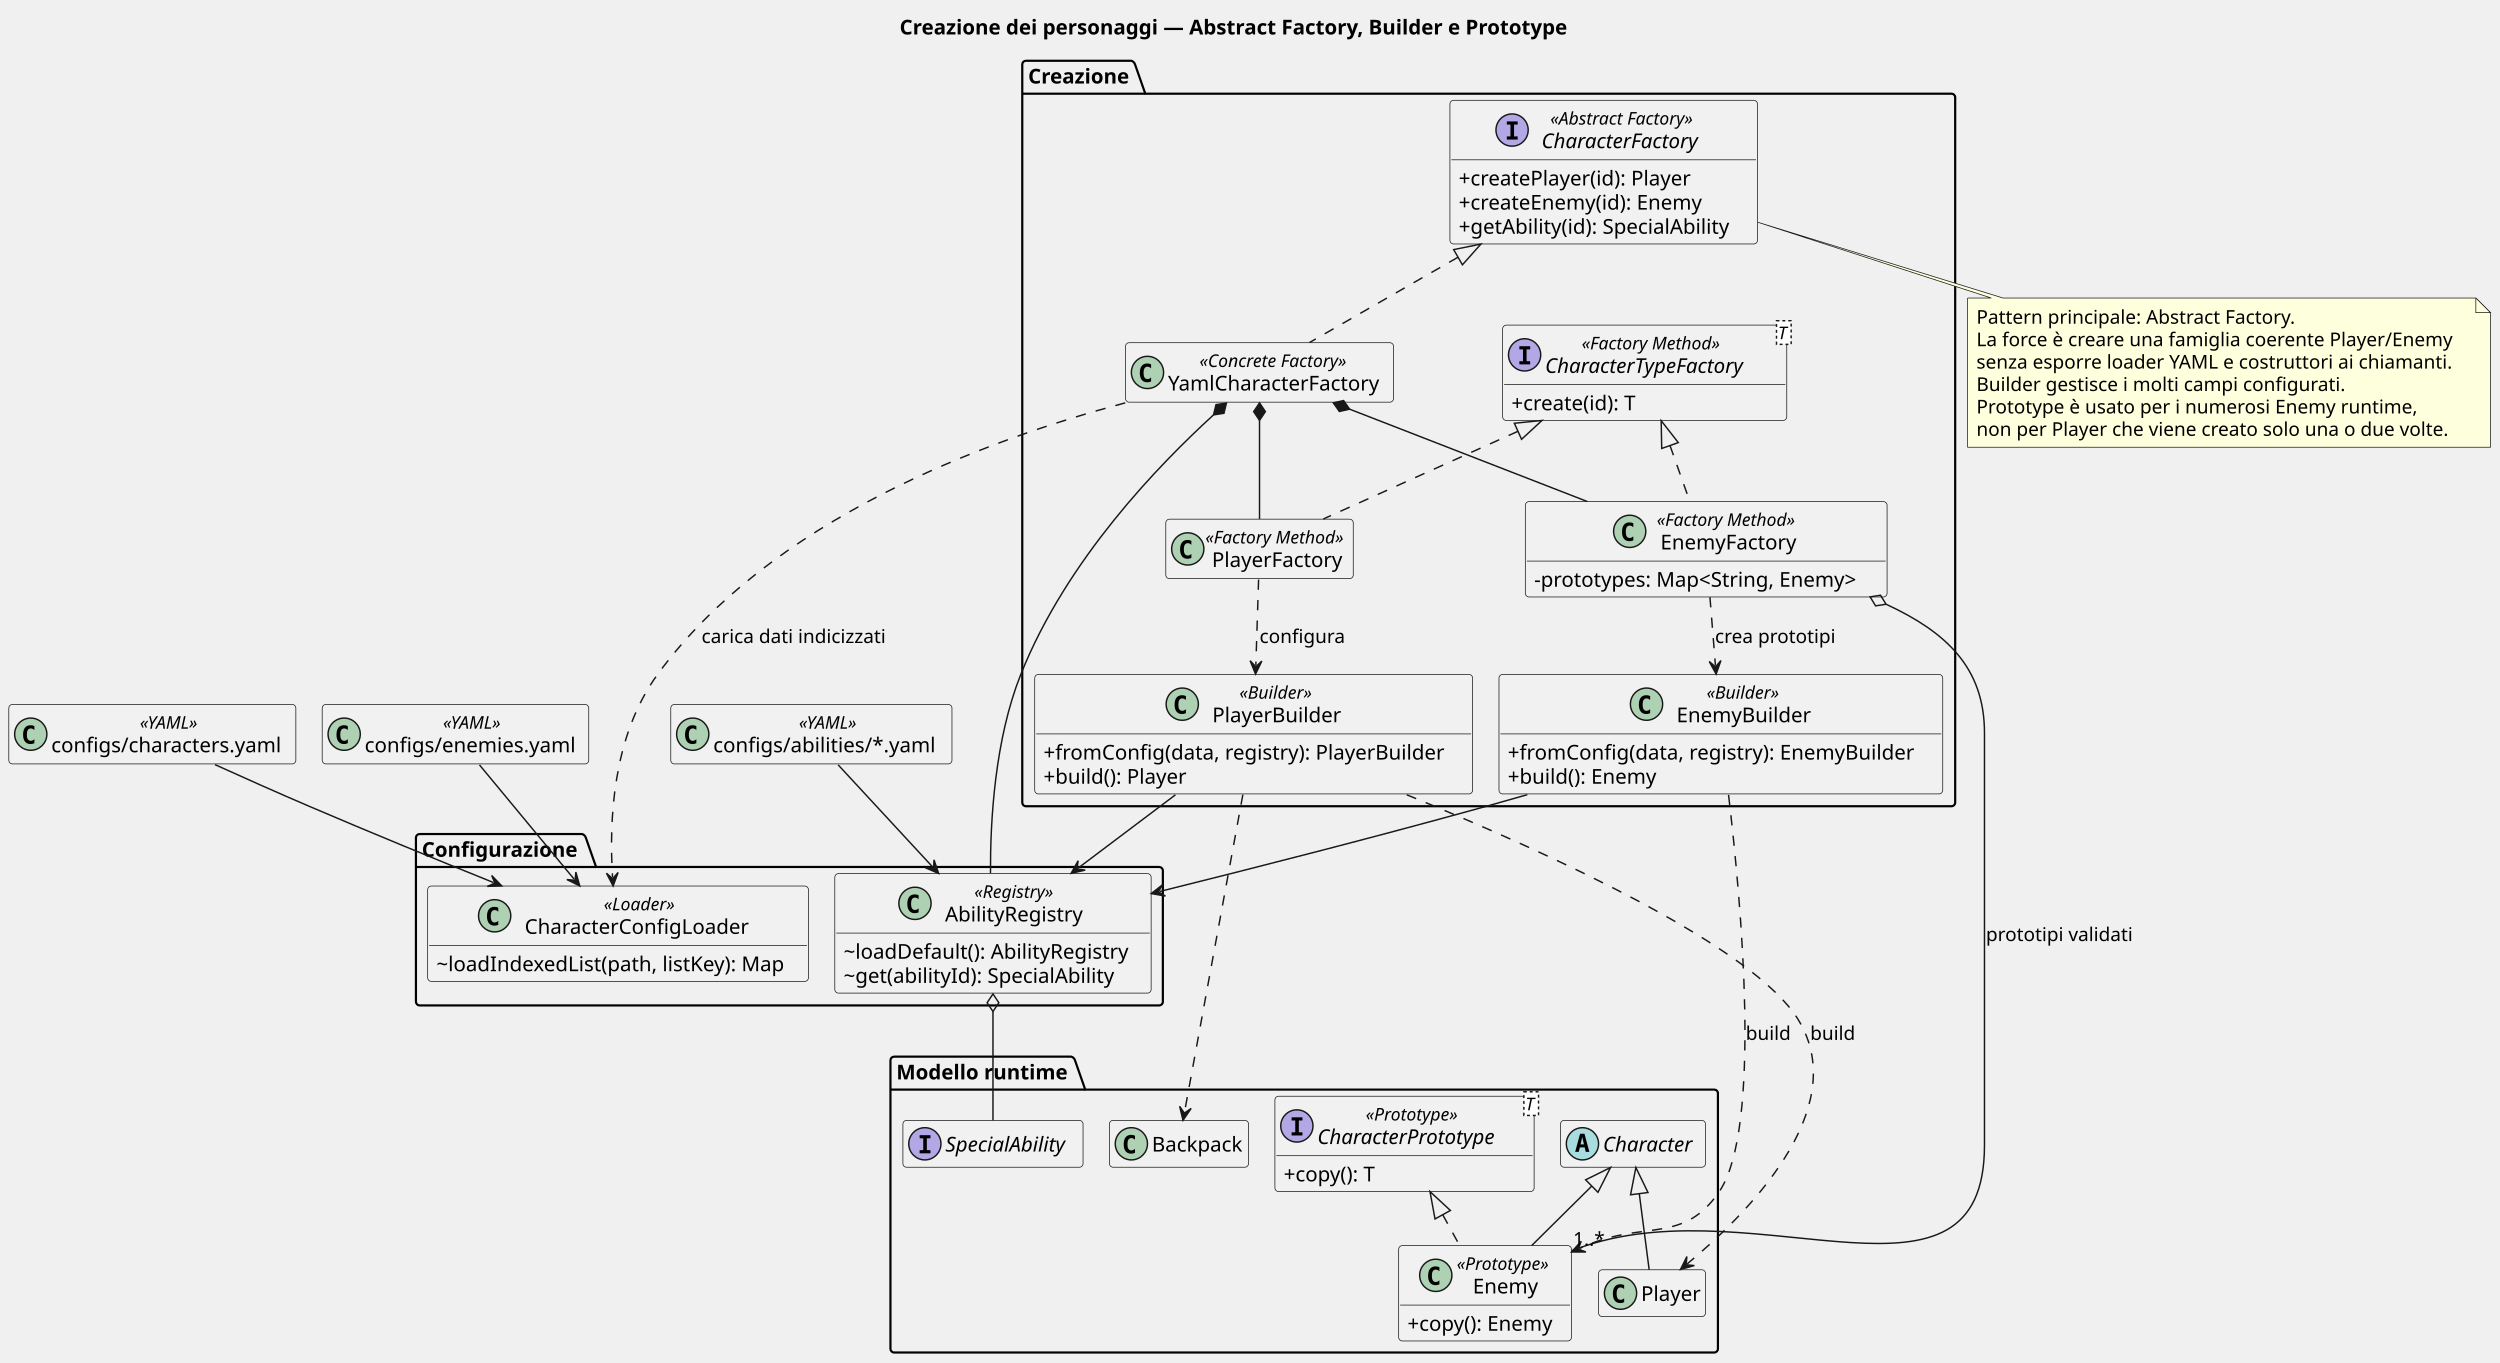
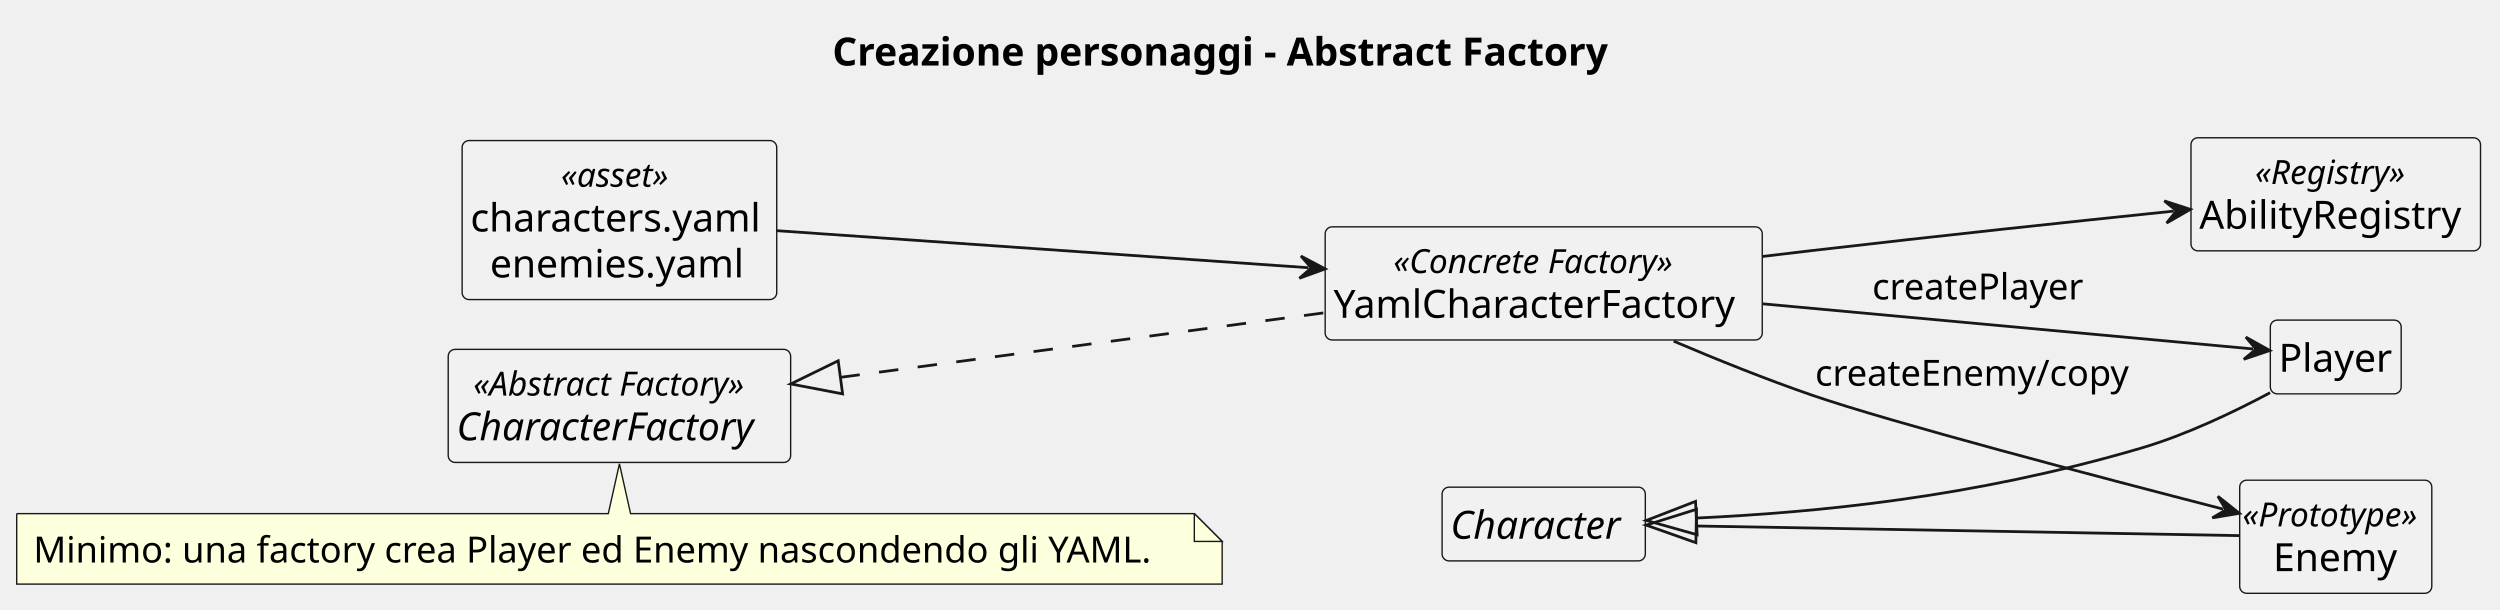
- <svg xmlns="http://www.w3.org/2000/svg" contentStyleType="text/css" height="930px" preserveAspectRatio="none" style="width:1707px;height:930px;background:#FFFFFF;" version="1.1" viewBox="0 0 1707 930" width="1707px" zoomAndPan="magnify">
+ <svg xmlns="http://www.w3.org/2000/svg" contentStyleType="text/css" height="219px" preserveAspectRatio="none" style="width:898px;height:219px;background:#FFFFFF;" version="1.1" viewBox="0 0 898 219" width="898px" zoomAndPan="magnify">
  <defs />
  <g>
-     <text fill="#000000" font-family="sans-serif" font-size="14" font-weight="bold" lengthAdjust="spacing" textLength="471" x="614.25" y="23.535">Creazione dei personaggi — Abstract Factory, Builder e Prototype</text>
-     <g id="cluster_Configurazione">
-       <path d="M286.5,569.488 L397.5,569.488 A3.75,3.75 0 0 1 400,571.988 L407,591.977 L791.5,591.977 A2.5,2.5 0 0 1 794,594.477 L794,683.988 A2.5,2.5 0 0 1 791.5,686.488 L286.5,686.488 A2.5,2.5 0 0 1 284,683.988 L284,571.988 A2.5,2.5 0 0 1 286.5,569.488 " fill="none" style="stroke:#000000;stroke-width:1.5;" />
-       <line style="stroke:#000000;stroke-width:1.5;" x1="284" x2="407" y1="591.977" y2="591.977" />
-       <text fill="#000000" font-family="sans-serif" font-size="14" font-weight="bold" lengthAdjust="spacing" textLength="110" x="288" y="585.023">Configurazione</text>
+     <text fill="#000000" font-family="sans-serif" font-size="14" font-weight="bold" lengthAdjust="spacing" textLength="292" x="299" y="23.535">Creazione personaggi - Abstract Factory</text>
+     <g id="elem_CharacterYaml">
+       <rect codeLine="9" fill="#F1F1F1" height="57.109" id="CharacterYaml" rx="2.5" ry="2.5" style="stroke:#181818;stroke-width:0.5;" width="113" x="166" y="50.488" />
+       <text fill="#000000" font-family="sans-serif" font-size="12" font-style="italic" lengthAdjust="spacing" textLength="42" x="201.5" y="67.09">«asset»</text>
+       <text fill="#000000" font-family="sans-serif" font-size="14" lengthAdjust="spacing" textLength="107" x="169" y="83.156">characters.yaml</text>
+       <text fill="#000000" font-family="sans-serif" font-size="14" lengthAdjust="spacing" textLength="93" x="176" y="99.644">enemies.yaml</text>
    </g>
-     <g id="cluster_Creazione">
-       <path d="M700.5,41.488 L772.5,41.488 A3.75,3.75 0 0 1 775,43.988 L782,63.977 L1332.5,63.977 A2.5,2.5 0 0 1 1335,66.477 L1335,547.988 A2.5,2.5 0 0 1 1332.5,550.488 L700.5,550.488 A2.5,2.5 0 0 1 698,547.988 L698,43.988 A2.5,2.5 0 0 1 700.5,41.488 " fill="none" style="stroke:#000000;stroke-width:1.5;" />
-       <line style="stroke:#000000;stroke-width:1.5;" x1="698" x2="782" y1="63.977" y2="63.977" />
-       <text fill="#000000" font-family="sans-serif" font-size="14" font-weight="bold" lengthAdjust="spacing" textLength="71" x="702" y="57.023">Creazione</text>
+     <g id="elem_CharacterFactory">
+       <rect codeLine="10" fill="#F1F1F1" height="40.621" id="CharacterFactory" rx="2.5" ry="2.5" style="stroke:#181818;stroke-width:0.5;" width="123" x="161" y="125.488" />
+       <text fill="#000000" font-family="sans-serif" font-size="12" font-style="italic" lengthAdjust="spacing" textLength="105" x="170" y="142.09">«Abstract Factory»</text>
+       <text fill="#000000" font-family="sans-serif" font-size="14" font-style="italic" lengthAdjust="spacing" textLength="117" x="164" y="158.156">CharacterFactory</text>
    </g>
-     <g id="cluster_Modello runtime">
-       <path d="M610.5,721.488 L731.5,721.488 A3.75,3.75 0 0 1 734,723.988 L741,743.977 L1170.5,743.977 A2.5,2.5 0 0 1 1173,746.477 L1173,920.988 A2.5,2.5 0 0 1 1170.5,923.488 L610.5,923.488 A2.5,2.5 0 0 1 608,920.988 L608,723.988 A2.5,2.5 0 0 1 610.5,721.488 " fill="none" style="stroke:#000000;stroke-width:1.5;" />
-       <line style="stroke:#000000;stroke-width:1.5;" x1="608" x2="741" y1="743.977" y2="743.977" />
-       <text fill="#000000" font-family="sans-serif" font-size="14" font-weight="bold" lengthAdjust="spacing" textLength="120" x="612" y="737.023">Modello runtime</text>
-     </g>
-     <g id="elem_CharactersYaml">
-       <rect codeLine="7" fill="#F1F1F1" height="40.621" id="CharactersYaml" rx="2.5" ry="2.5" style="stroke:#181818;stroke-width:0.5;" width="196" x="6" y="480.988" />
-       <ellipse cx="21" cy="501.299" fill="#ADD1B2" rx="11" ry="11" style="stroke:#181818;stroke-width:1.0;" />
-       <path d="M23.473,507.442 Q22.892,507.741 22.253,507.89 Q21.614,508.04 20.908,508.04 Q18.401,508.04 17.081,506.388 Q15.762,504.736 15.762,501.615 Q15.762,498.485 17.081,496.834 Q18.401,495.182 20.908,495.182 Q21.614,495.182 22.261,495.331 Q22.909,495.481 23.473,495.779 L23.473,498.502 Q22.842,497.921 22.249,497.651 Q21.655,497.381 21.024,497.381 Q19.68,497.381 18.995,498.448 Q18.31,499.515 18.31,501.615 Q18.31,503.707 18.995,504.773 Q19.68,505.84 21.024,505.84 Q21.655,505.84 22.249,505.57 Q22.842,505.3 23.473,504.719 Z " fill="#000000" />
-       <text fill="#000000" font-family="sans-serif" font-size="12" font-style="italic" lengthAdjust="spacing" textLength="43" x="95.5" y="497.59">«YAML»</text>
-       <text fill="#000000" font-family="sans-serif" font-size="14" lengthAdjust="spacing" textLength="164" x="35" y="513.656">configs/characters.yaml</text>
-     </g>
-     <g id="elem_EnemiesYaml">
-       <rect codeLine="8" fill="#F1F1F1" height="40.621" id="EnemiesYaml" rx="2.5" ry="2.5" style="stroke:#181818;stroke-width:0.5;" width="182" x="220" y="480.988" />
-       <ellipse cx="235" cy="501.299" fill="#ADD1B2" rx="11" ry="11" style="stroke:#181818;stroke-width:1.0;" />
-       <path d="M237.473,507.442 Q236.892,507.741 236.253,507.89 Q235.614,508.04 234.908,508.04 Q232.401,508.04 231.082,506.388 Q229.762,504.736 229.762,501.615 Q229.762,498.485 231.082,496.834 Q232.401,495.182 234.908,495.182 Q235.614,495.182 236.261,495.331 Q236.909,495.481 237.473,495.779 L237.473,498.502 Q236.842,497.921 236.249,497.651 Q235.655,497.381 235.024,497.381 Q233.68,497.381 232.995,498.448 Q232.31,499.515 232.31,501.615 Q232.31,503.707 232.995,504.773 Q233.68,505.84 235.024,505.84 Q235.655,505.84 236.249,505.57 Q236.842,505.3 237.473,504.719 Z " fill="#000000" />
-       <text fill="#000000" font-family="sans-serif" font-size="12" font-style="italic" lengthAdjust="spacing" textLength="43" x="302.5" y="497.59">«YAML»</text>
-       <text fill="#000000" font-family="sans-serif" font-size="14" lengthAdjust="spacing" textLength="150" x="249" y="513.656">configs/enemies.yaml</text>
-     </g>
-     <g id="elem_AbilitiesYaml">
-       <rect codeLine="9" fill="#F1F1F1" height="40.621" id="AbilitiesYaml" rx="2.5" ry="2.5" style="stroke:#181818;stroke-width:0.5;" width="192" x="458" y="480.988" />
-       <ellipse cx="473" cy="501.299" fill="#ADD1B2" rx="11" ry="11" style="stroke:#181818;stroke-width:1.0;" />
-       <path d="M475.473,507.442 Q474.892,507.741 474.253,507.89 Q473.614,508.04 472.908,508.04 Q470.401,508.04 469.082,506.388 Q467.762,504.736 467.762,501.615 Q467.762,498.485 469.082,496.834 Q470.401,495.182 472.908,495.182 Q473.614,495.182 474.261,495.331 Q474.909,495.481 475.473,495.779 L475.473,498.502 Q474.842,497.921 474.249,497.651 Q473.655,497.381 473.024,497.381 Q471.68,497.381 470.995,498.448 Q470.31,499.515 470.31,501.615 Q470.31,503.707 470.995,504.773 Q471.68,505.84 473.024,505.84 Q473.655,505.84 474.249,505.57 Q474.842,505.3 475.473,504.719 Z " fill="#000000" />
-       <text fill="#000000" font-family="sans-serif" font-size="12" font-style="italic" lengthAdjust="spacing" textLength="43" x="545.5" y="497.59">«YAML»</text>
-       <text fill="#000000" font-family="sans-serif" font-size="14" lengthAdjust="spacing" textLength="160" x="487" y="513.656">configs/abilities/*.yaml</text>
-     </g>
-     <g id="elem_GMN45">
-       <path d="M1343.5,203.488 L1343.5,305.352 A0,0 0 0 0 1343.5,305.352 L1700.5,305.352 A0,0 0 0 0 1700.5,305.352 L1700.5,213.488 L1690.5,203.488 L1367.624,203.488 L1200.003,151.686 L1359.624,203.488 L1343.5,203.488 A0,0 0 0 0 1343.5,203.488 " fill="#FEFFDD" style="stroke:#181818;stroke-width:0.5;" />
-       <path d="M1690.5,203.488 L1690.5,213.488 L1700.5,213.488 L1690.5,203.488 " fill="#FEFFDD" style="stroke:#181818;stroke-width:0.5;" />
-       <text fill="#000000" font-family="sans-serif" font-size="13" lengthAdjust="spacing" textLength="225" x="1349.5" y="221.057">Pattern principale: Abstract Factory.</text>
-       <text fill="#000000" font-family="sans-serif" font-size="13" lengthAdjust="spacing" textLength="332" x="1349.5" y="236.367">La force è creare una famiglia coerente Player/Enemy</text>
-       <text fill="#000000" font-family="sans-serif" font-size="13" lengthAdjust="spacing" textLength="336" x="1349.5" y="251.678">senza esporre loader YAML e costruttori ai chiamanti.</text>
-       <text fill="#000000" font-family="sans-serif" font-size="13" lengthAdjust="spacing" textLength="263" x="1349.5" y="266.988">Builder gestisce i molti campi configurati.</text>
-       <text fill="#000000" font-family="sans-serif" font-size="13" lengthAdjust="spacing" textLength="307" x="1349.5" y="282.299">Prototype è usato per i numerosi Enemy runtime,</text>
-       <text fill="#000000" font-family="sans-serif" font-size="13" lengthAdjust="spacing" textLength="331" x="1349.5" y="297.609">non per Player che viene creato solo una o due volte.</text>
-     </g>
-     <g id="elem_CharacterConfigLoader">
-       <rect codeLine="12" fill="#F1F1F1" height="65.109" id="CharacterConfigLoader" rx="2.5" ry="2.5" style="stroke:#181818;stroke-width:0.5;" width="260" x="292" y="604.988" />
-       <ellipse cx="337.75" cy="625.299" fill="#ADD1B2" rx="11" ry="11" style="stroke:#181818;stroke-width:1.0;" />
-       <path d="M340.223,631.442 Q339.642,631.741 339.003,631.89 Q338.364,632.04 337.658,632.04 Q335.151,632.04 333.832,630.388 Q332.512,628.736 332.512,625.615 Q332.512,622.485 333.832,620.833 Q335.151,619.182 337.658,619.182 Q338.364,619.182 339.011,619.331 Q339.659,619.481 340.223,619.779 L340.223,622.502 Q339.592,621.921 338.999,621.651 Q338.405,621.381 337.774,621.381 Q336.43,621.381 335.745,622.448 Q335.06,623.515 335.06,625.615 Q335.06,627.707 335.745,628.773 Q336.43,629.84 337.774,629.84 Q338.405,629.84 338.999,629.57 Q339.592,629.3 340.223,628.719 Z " fill="#000000" />
-       <text fill="#000000" font-family="sans-serif" font-size="12" font-style="italic" lengthAdjust="spacing" textLength="52" x="412.25" y="621.59">«Loader»</text>
-       <text fill="#000000" font-family="sans-serif" font-size="14" lengthAdjust="spacing" textLength="160" x="358.25" y="637.656">CharacterConfigLoader</text>
-       <line style="stroke:#181818;stroke-width:0.5;" x1="293" x2="551" y1="645.609" y2="645.609" />
-       <text fill="#000000" font-family="sans-serif" font-size="14" lengthAdjust="spacing" textLength="248" x="298" y="663.144">~loadIndexedList(path, listKey): Map</text>
+     <g id="elem_YamlCharacterFactory">
+       <rect codeLine="11" fill="#F1F1F1" height="40.621" id="YamlCharacterFactory" rx="2.5" ry="2.5" style="stroke:#181818;stroke-width:0.5;" width="157" x="476" y="81.488" />
+       <text fill="#000000" font-family="sans-serif" font-size="12" font-style="italic" lengthAdjust="spacing" textLength="108" x="500.5" y="98.09">«Concrete Factory»</text>
+       <text fill="#000000" font-family="sans-serif" font-size="14" lengthAdjust="spacing" textLength="151" x="479" y="114.156">YamlCharacterFactory</text>
    </g>
    <g id="elem_AbilityRegistry">
-       <rect codeLine="15" fill="#F1F1F1" height="81.598" id="AbilityRegistry" rx="2.5" ry="2.5" style="stroke:#181818;stroke-width:0.5;" width="216" x="570" y="596.488" />
-       <ellipse cx="624.75" cy="616.799" fill="#ADD1B2" rx="11" ry="11" style="stroke:#181818;stroke-width:1.0;" />
-       <path d="M627.223,622.942 Q626.642,623.241 626.003,623.39 Q625.364,623.54 624.658,623.54 Q622.151,623.54 620.832,621.888 Q619.512,620.236 619.512,617.115 Q619.512,613.985 620.832,612.333 Q622.151,610.682 624.658,610.682 Q625.364,610.682 626.011,610.831 Q626.659,610.981 627.223,611.279 L627.223,614.002 Q626.592,613.421 625.999,613.151 Q625.405,612.881 624.774,612.881 Q623.43,612.881 622.745,613.948 Q622.06,615.015 622.06,617.115 Q622.06,619.207 622.745,620.273 Q623.43,621.34 624.774,621.34 Q625.405,621.34 625.999,621.07 Q626.592,620.8 627.223,620.219 Z " fill="#000000" />
-       <text fill="#000000" font-family="sans-serif" font-size="12" font-style="italic" lengthAdjust="spacing" textLength="58" x="665.25" y="613.09">«Registry»</text>
-       <text fill="#000000" font-family="sans-serif" font-size="14" lengthAdjust="spacing" textLength="98" x="645.25" y="629.156">AbilityRegistry</text>
-       <line style="stroke:#181818;stroke-width:0.5;" x1="571" x2="785" y1="637.109" y2="637.109" />
-       <text fill="#000000" font-family="sans-serif" font-size="14" lengthAdjust="spacing" textLength="204" x="576" y="654.644">~loadDefault(): AbilityRegistry</text>
-       <text fill="#000000" font-family="sans-serif" font-size="14" lengthAdjust="spacing" textLength="194" x="576" y="671.133">~get(abilityId): SpecialAbility</text>
-     </g>
-     <g id="elem_CharacterFactory">
-       <rect codeLine="22" fill="#F1F1F1" height="98.086" id="CharacterFactory" rx="2.5" ry="2.5" style="stroke:#181818;stroke-width:0.5;" width="210" x="990" y="68.488" />
-       <ellipse cx="1032.45" cy="88.799" fill="#B4A7E5" rx="11" ry="11" style="stroke:#181818;stroke-width:1.0;" />
-       <path d="M1028.878,85.064 L1028.878,82.906 L1036.257,82.906 L1036.257,85.064 L1033.792,85.064 L1033.792,93.141 L1036.257,93.141 L1036.257,95.299 L1028.878,95.299 L1028.878,93.141 L1031.343,93.141 L1031.343,85.064 Z " fill="#000000" />
-       <text fill="#000000" font-family="sans-serif" font-size="12" font-style="italic" lengthAdjust="spacing" textLength="105" x="1058.55" y="85.09">«Abstract Factory»</text>
-       <text fill="#000000" font-family="sans-serif" font-size="14" font-style="italic" lengthAdjust="spacing" textLength="117" x="1052.55" y="101.156">CharacterFactory</text>
-       <line style="stroke:#181818;stroke-width:0.5;" x1="991" x2="1199" y1="109.109" y2="109.109" />
-       <text fill="#000000" font-family="sans-serif" font-size="14" lengthAdjust="spacing" textLength="166" x="996" y="126.644">+createPlayer(id): Player</text>
-       <text fill="#000000" font-family="sans-serif" font-size="14" lengthAdjust="spacing" textLength="174" x="996" y="143.133">+createEnemy(id): Enemy</text>
-       <text fill="#000000" font-family="sans-serif" font-size="14" lengthAdjust="spacing" textLength="198" x="996" y="159.621">+getAbility(id): SpecialAbility</text>
-     </g>
-     <g id="elem_CharacterTypeFactory">
-       <rect codeLine="28" fill="#F1F1F1" height="65.109" id="CharacterTypeFactory" rx="2.5" ry="2.5" style="stroke:#181818;stroke-width:0.5;" width="194" x="1026" y="221.988" />
-       <ellipse cx="1041" cy="242.299" fill="#B4A7E5" rx="11" ry="11" style="stroke:#181818;stroke-width:1.0;" />
-       <path d="M1037.428,238.564 L1037.428,236.406 L1044.807,236.406 L1044.807,238.564 L1042.342,238.564 L1042.342,246.641 L1044.807,246.641 L1044.807,248.799 L1037.428,248.799 L1037.428,246.641 L1039.893,246.641 L1039.893,238.564 Z " fill="#000000" />
-       <text fill="#000000" font-family="sans-serif" font-size="12" font-style="italic" lengthAdjust="spacing" textLength="100" x="1080" y="238.59">«Factory Method»</text>
-       <text fill="#000000" font-family="sans-serif" font-size="14" font-style="italic" lengthAdjust="spacing" textLength="150" x="1055" y="254.656">CharacterTypeFactory</text>
-       <rect fill="#FFFFFF" height="16.133" style="stroke:#181818;stroke-width:1.0;stroke-dasharray:2.0,2.0;" width="10" x="1213" y="218.988" />
-       <text fill="#000000" font-family="sans-serif" font-size="12" font-style="italic" lengthAdjust="spacing" textLength="8" x="1214" y="231.59">T</text>
-       <line style="stroke:#181818;stroke-width:0.5;" x1="1027" x2="1219" y1="262.609" y2="262.609" />
-       <text fill="#000000" font-family="sans-serif" font-size="14" lengthAdjust="spacing" textLength="93" x="1032" y="280.144">+create(id): T</text>
-     </g>
-     <g id="elem_YamlCharacterFactory">
-       <rect codeLine="32" fill="#F1F1F1" height="40.621" id="YamlCharacterFactory" rx="2.5" ry="2.5" style="stroke:#181818;stroke-width:0.5;" width="183" x="768.5" y="233.988" />
-       <ellipse cx="783.5" cy="254.299" fill="#ADD1B2" rx="11" ry="11" style="stroke:#181818;stroke-width:1.0;" />
-       <path d="M785.973,260.442 Q785.392,260.741 784.753,260.89 Q784.114,261.04 783.408,261.04 Q780.901,261.04 779.582,259.388 Q778.262,257.736 778.262,254.615 Q778.262,251.485 779.582,249.833 Q780.901,248.182 783.408,248.182 Q784.114,248.182 784.761,248.331 Q785.409,248.481 785.973,248.779 L785.973,251.502 Q785.342,250.921 784.749,250.651 Q784.155,250.381 783.524,250.381 Q782.18,250.381 781.495,251.448 Q780.81,252.515 780.81,254.615 Q780.81,256.707 781.495,257.773 Q782.18,258.84 783.524,258.84 Q784.155,258.84 784.749,258.57 Q785.342,258.3 785.973,257.719 Z " fill="#000000" />
-       <text fill="#000000" font-family="sans-serif" font-size="12" font-style="italic" lengthAdjust="spacing" textLength="108" x="819" y="250.59">«Concrete Factory»</text>
-       <text fill="#000000" font-family="sans-serif" font-size="14" lengthAdjust="spacing" textLength="151" x="797.5" y="266.656">YamlCharacterFactory</text>
-     </g>
-     <g id="elem_PlayerFactory">
-       <rect codeLine="33" fill="#F1F1F1" height="40.621" id="PlayerFactory" rx="2.5" ry="2.5" style="stroke:#181818;stroke-width:0.5;" width="128" x="796" y="354.488" />
-       <ellipse cx="811" cy="374.799" fill="#ADD1B2" rx="11" ry="11" style="stroke:#181818;stroke-width:1.0;" />
-       <path d="M813.473,380.942 Q812.892,381.241 812.253,381.39 Q811.614,381.54 810.908,381.54 Q808.401,381.54 807.082,379.888 Q805.762,378.236 805.762,375.115 Q805.762,371.985 807.082,370.334 Q808.401,368.682 810.908,368.682 Q811.614,368.682 812.261,368.831 Q812.909,368.981 813.473,369.279 L813.473,372.002 Q812.842,371.421 812.249,371.151 Q811.655,370.881 811.024,370.881 Q809.68,370.881 808.995,371.948 Q808.31,373.015 808.31,375.115 Q808.31,377.207 808.995,378.273 Q809.68,379.34 811.024,379.34 Q811.655,379.34 812.249,379.07 Q812.842,378.8 813.473,378.219 Z " fill="#000000" />
-       <text fill="#000000" font-family="sans-serif" font-size="12" font-style="italic" lengthAdjust="spacing" textLength="100" x="823" y="371.09">«Factory Method»</text>
-       <text fill="#000000" font-family="sans-serif" font-size="14" lengthAdjust="spacing" textLength="91" x="827.5" y="387.156">PlayerFactory</text>
-     </g>
-     <g id="elem_EnemyFactory">
-       <rect codeLine="34" fill="#F1F1F1" height="65.109" id="EnemyFactory" rx="2.5" ry="2.5" style="stroke:#181818;stroke-width:0.5;" width="247" x="1041.5" y="342.488" />
-       <ellipse cx="1112.75" cy="362.799" fill="#ADD1B2" rx="11" ry="11" style="stroke:#181818;stroke-width:1.0;" />
-       <path d="M1115.223,368.942 Q1114.642,369.241 1114.003,369.39 Q1113.364,369.54 1112.658,369.54 Q1110.151,369.54 1108.832,367.888 Q1107.512,366.236 1107.512,363.115 Q1107.512,359.985 1108.832,358.334 Q1110.151,356.682 1112.658,356.682 Q1113.364,356.682 1114.011,356.831 Q1114.659,356.981 1115.223,357.279 L1115.223,360.002 Q1114.592,359.421 1113.999,359.151 Q1113.405,358.881 1112.774,358.881 Q1111.43,358.881 1110.745,359.948 Q1110.06,361.015 1110.06,363.115 Q1110.06,365.207 1110.745,366.273 Q1111.43,367.34 1112.774,367.34 Q1113.405,367.34 1113.999,367.07 Q1114.592,366.8 1115.223,366.219 Z " fill="#000000" />
-       <text fill="#000000" font-family="sans-serif" font-size="12" font-style="italic" lengthAdjust="spacing" textLength="100" x="1131.25" y="359.09">«Factory Method»</text>
-       <text fill="#000000" font-family="sans-serif" font-size="14" lengthAdjust="spacing" textLength="95" x="1133.75" y="375.156">EnemyFactory</text>
-       <line style="stroke:#181818;stroke-width:0.5;" x1="1042.5" x2="1287.5" y1="383.109" y2="383.109" />
-       <text fill="#000000" font-family="sans-serif" font-size="14" lengthAdjust="spacing" textLength="235" x="1047.5" y="400.644">-prototypes: Map&lt;String, Enemy&gt;</text>
-     </g>
-     <g id="elem_PlayerBuilder">
-       <rect codeLine="37" fill="#F1F1F1" height="81.598" id="PlayerBuilder" rx="2.5" ry="2.5" style="stroke:#181818;stroke-width:0.5;" width="299" x="706.5" y="460.488" />
-       <ellipse cx="807.25" cy="480.799" fill="#ADD1B2" rx="11" ry="11" style="stroke:#181818;stroke-width:1.0;" />
-       <path d="M809.723,486.942 Q809.142,487.241 808.503,487.39 Q807.864,487.54 807.158,487.54 Q804.651,487.54 803.332,485.888 Q802.012,484.236 802.012,481.115 Q802.012,477.985 803.332,476.334 Q804.651,474.682 807.158,474.682 Q807.864,474.682 808.511,474.831 Q809.159,474.981 809.723,475.279 L809.723,478.002 Q809.092,477.421 808.499,477.151 Q807.905,476.881 807.274,476.881 Q805.93,476.881 805.245,477.948 Q804.56,479.015 804.56,481.115 Q804.56,483.207 805.245,484.273 Q805.93,485.34 807.274,485.34 Q807.905,485.34 808.499,485.07 Q809.092,484.8 809.723,484.219 Z " fill="#000000" />
-       <text fill="#000000" font-family="sans-serif" font-size="12" font-style="italic" lengthAdjust="spacing" textLength="52" x="846.25" y="477.09">«Builder»</text>
-       <text fill="#000000" font-family="sans-serif" font-size="14" lengthAdjust="spacing" textLength="89" x="827.75" y="493.156">PlayerBuilder</text>
-       <line style="stroke:#181818;stroke-width:0.5;" x1="707.5" x2="1004.5" y1="501.109" y2="501.109" />
-       <text fill="#000000" font-family="sans-serif" font-size="14" lengthAdjust="spacing" textLength="287" x="712.5" y="518.644">+fromConfig(data, registry): PlayerBuilder</text>
-       <text fill="#000000" font-family="sans-serif" font-size="14" lengthAdjust="spacing" textLength="105" x="712.5" y="535.133">+build(): Player</text>
-     </g>
-     <g id="elem_EnemyBuilder">
-       <rect codeLine="41" fill="#F1F1F1" height="81.598" id="EnemyBuilder" rx="2.5" ry="2.5" style="stroke:#181818;stroke-width:0.5;" width="303" x="1023.5" y="460.488" />
-       <ellipse cx="1124.25" cy="480.799" fill="#ADD1B2" rx="11" ry="11" style="stroke:#181818;stroke-width:1.0;" />
-       <path d="M1126.723,486.942 Q1126.142,487.241 1125.503,487.39 Q1124.864,487.54 1124.158,487.54 Q1121.651,487.54 1120.332,485.888 Q1119.012,484.236 1119.012,481.115 Q1119.012,477.985 1120.332,476.334 Q1121.651,474.682 1124.158,474.682 Q1124.864,474.682 1125.511,474.831 Q1126.159,474.981 1126.723,475.279 L1126.723,478.002 Q1126.092,477.421 1125.499,477.151 Q1124.905,476.881 1124.274,476.881 Q1122.93,476.881 1122.245,477.948 Q1121.56,479.015 1121.56,481.115 Q1121.56,483.207 1122.245,484.273 Q1122.93,485.34 1124.274,485.34 Q1124.905,485.34 1125.499,485.07 Q1126.092,484.8 1126.723,484.219 Z " fill="#000000" />
-       <text fill="#000000" font-family="sans-serif" font-size="12" font-style="italic" lengthAdjust="spacing" textLength="52" x="1165.25" y="477.09">«Builder»</text>
-       <text fill="#000000" font-family="sans-serif" font-size="14" lengthAdjust="spacing" textLength="93" x="1144.75" y="493.156">EnemyBuilder</text>
-       <line style="stroke:#181818;stroke-width:0.5;" x1="1024.5" x2="1325.5" y1="501.109" y2="501.109" />
-       <text fill="#000000" font-family="sans-serif" font-size="14" lengthAdjust="spacing" textLength="291" x="1029.5" y="518.644">+fromConfig(data, registry): EnemyBuilder</text>
-       <text fill="#000000" font-family="sans-serif" font-size="14" lengthAdjust="spacing" textLength="109" x="1029.5" y="535.133">+build(): Enemy</text>
+       <rect codeLine="12" fill="#F1F1F1" height="40.621" id="AbilityRegistry" rx="2.5" ry="2.5" style="stroke:#181818;stroke-width:0.5;" width="104" x="787" y="49.488" />
+       <text fill="#000000" font-family="sans-serif" font-size="12" font-style="italic" lengthAdjust="spacing" textLength="58" x="810" y="66.09">«Registry»</text>
+       <text fill="#000000" font-family="sans-serif" font-size="14" lengthAdjust="spacing" textLength="98" x="790" y="82.156">AbilityRegistry</text>
    </g>
    <g id="elem_Character">
-       <rect codeLine="48" fill="#F1F1F1" height="32" id="Character" rx="2.5" ry="2.5" style="stroke:#181818;stroke-width:0.5;" width="99" x="1065.5" y="764.988" />
-       <ellipse cx="1080.5" cy="780.988" fill="#A9DCDF" rx="11" ry="11" style="stroke:#181818;stroke-width:1.0;" />
-       <path d="M1080.363,776.336 L1079.209,781.408 L1081.525,781.408 Z M1078.869,774.095 L1081.866,774.095 L1085.211,786.488 L1082.762,786.488 L1081.998,783.425 L1078.72,783.425 L1077.973,786.488 L1075.524,786.488 Z " fill="#000000" />
-       <text fill="#000000" font-family="sans-serif" font-size="14" font-style="italic" lengthAdjust="spacing" textLength="67" x="1094.5" y="786.279">Character</text>
+       <rect codeLine="13" fill="#F1F1F1" height="26.488" id="Character" rx="2.5" ry="2.5" style="stroke:#181818;stroke-width:0.5;" width="73" x="518" y="174.988" />
+       <text fill="#000000" font-family="sans-serif" font-size="14" font-style="italic" lengthAdjust="spacing" textLength="67" x="521" y="193.523">Character</text>
    </g>
    <g id="elem_Player">
-       <rect codeLine="49" fill="#F1F1F1" height="32" id="Player" rx="2.5" ry="2.5" style="stroke:#181818;stroke-width:0.5;" width="73" x="1091.5" y="866.988" />
-       <ellipse cx="1106.5" cy="882.988" fill="#ADD1B2" rx="11" ry="11" style="stroke:#181818;stroke-width:1.0;" />
-       <path d="M1108.973,889.131 Q1108.392,889.43 1107.753,889.58 Q1107.114,889.729 1106.408,889.729 Q1103.901,889.729 1102.582,888.077 Q1101.262,886.425 1101.262,883.304 Q1101.262,880.175 1102.582,878.523 Q1103.901,876.871 1106.408,876.871 Q1107.114,876.871 1107.761,877.02 Q1108.409,877.17 1108.973,877.469 L1108.973,880.191 Q1108.342,879.61 1107.749,879.341 Q1107.155,879.071 1106.524,879.071 Q1105.18,879.071 1104.495,880.138 Q1103.81,881.204 1103.81,883.304 Q1103.81,885.396 1104.495,886.463 Q1105.18,887.529 1106.524,887.529 Q1107.155,887.529 1107.749,887.26 Q1108.342,886.99 1108.973,886.409 Z " fill="#000000" />
-       <text fill="#000000" font-family="sans-serif" font-size="14" lengthAdjust="spacing" textLength="41" x="1120.5" y="888.279">Player</text>
+       <rect codeLine="14" fill="#F1F1F1" height="26.488" id="Player" rx="2.5" ry="2.5" style="stroke:#181818;stroke-width:0.5;" width="47" x="815.5" y="114.988" />
+       <text fill="#000000" font-family="sans-serif" font-size="14" lengthAdjust="spacing" textLength="41" x="818.5" y="133.523">Player</text>
    </g>
    <g id="elem_Enemy">
-       <rect codeLine="50" fill="#F1F1F1" height="65.109" id="Enemy" rx="2.5" ry="2.5" style="stroke:#181818;stroke-width:0.5;" width="118" x="955" y="850.488" />
-       <ellipse cx="980.35" cy="870.799" fill="#ADD1B2" rx="11" ry="11" style="stroke:#181818;stroke-width:1.0;" />
-       <path d="M982.823,876.942 Q982.242,877.241 981.603,877.39 Q980.964,877.54 980.258,877.54 Q977.751,877.54 976.432,875.888 Q975.112,874.236 975.112,871.115 Q975.112,867.985 976.432,866.333 Q977.751,864.682 980.258,864.682 Q980.964,864.682 981.611,864.831 Q982.259,864.981 982.823,865.279 L982.823,868.002 Q982.192,867.421 981.599,867.151 Q981.005,866.881 980.374,866.881 Q979.03,866.881 978.345,867.948 Q977.66,869.015 977.66,871.115 Q977.66,873.207 978.345,874.273 Q979.03,875.34 980.374,875.34 Q981.005,875.34 981.599,875.07 Q982.192,874.8 982.823,874.219 Z " fill="#000000" />
-       <text fill="#000000" font-family="sans-serif" font-size="12" font-style="italic" lengthAdjust="spacing" textLength="67" x="994.65" y="867.09">«Prototype»</text>
-       <text fill="#000000" font-family="sans-serif" font-size="14" lengthAdjust="spacing" textLength="45" x="1005.65" y="883.156">Enemy</text>
-       <line style="stroke:#181818;stroke-width:0.5;" x1="956" x2="1072" y1="891.109" y2="891.109" />
-       <text fill="#000000" font-family="sans-serif" font-size="14" lengthAdjust="spacing" textLength="106" x="961" y="908.644">+copy(): Enemy</text>
+       <rect codeLine="15" fill="#F1F1F1" height="40.621" id="Enemy" rx="2.5" ry="2.5" style="stroke:#181818;stroke-width:0.5;" width="69" x="804.5" y="172.488" />
+       <text fill="#000000" font-family="sans-serif" font-size="12" font-style="italic" lengthAdjust="spacing" textLength="67" x="805.5" y="189.09">«Prototype»</text>
+       <text fill="#000000" font-family="sans-serif" font-size="14" lengthAdjust="spacing" textLength="45" x="816.5" y="205.156">Enemy</text>
    </g>
-     <g id="elem_CharacterPrototype">
-       <rect codeLine="53" fill="#F1F1F1" height="65.109" id="CharacterPrototype" rx="2.5" ry="2.5" style="stroke:#181818;stroke-width:0.5;" width="177" x="870.5" y="748.488" />
-       <ellipse cx="885.5" cy="768.799" fill="#B4A7E5" rx="11" ry="11" style="stroke:#181818;stroke-width:1.0;" />
-       <path d="M881.928,765.064 L881.928,762.906 L889.307,762.906 L889.307,765.064 L886.842,765.064 L886.842,773.141 L889.307,773.141 L889.307,775.299 L881.928,775.299 L881.928,773.141 L884.393,773.141 L884.393,765.064 Z " fill="#000000" />
-       <text fill="#000000" font-family="sans-serif" font-size="12" font-style="italic" lengthAdjust="spacing" textLength="67" x="932.5" y="765.09">«Prototype»</text>
-       <text fill="#000000" font-family="sans-serif" font-size="14" font-style="italic" lengthAdjust="spacing" textLength="133" x="899.5" y="781.156">CharacterPrototype</text>
-       <rect fill="#FFFFFF" height="16.133" style="stroke:#181818;stroke-width:1.0;stroke-dasharray:2.0,2.0;" width="10" x="1040.5" y="745.488" />
-       <text fill="#000000" font-family="sans-serif" font-size="12" font-style="italic" lengthAdjust="spacing" textLength="8" x="1041.5" y="758.09">T</text>
-       <line style="stroke:#181818;stroke-width:0.5;" x1="871.5" x2="1046.5" y1="789.109" y2="789.109" />
-       <text fill="#000000" font-family="sans-serif" font-size="14" lengthAdjust="spacing" textLength="70" x="876.5" y="806.644">+copy(): T</text>
+     <g id="elem_GMN16">
+       <path d="M6,184.488 L6,209.799 A0,0 0 0 0 6,209.799 L439,209.799 A0,0 0 0 0 439,209.799 L439,194.488 L429,184.488 L226.5,184.488 L222.5,166.607 L218.5,184.488 L6,184.488 A0,0 0 0 0 6,184.488 " fill="#FEFFDD" style="stroke:#181818;stroke-width:0.5;" />
+       <path d="M429,184.488 L429,194.488 L439,194.488 L429,184.488 " fill="#FEFFDD" style="stroke:#181818;stroke-width:0.5;" />
+       <text fill="#000000" font-family="sans-serif" font-size="13" lengthAdjust="spacing" textLength="412" x="12" y="202.057">Minimo: una factory crea Player ed Enemy nascondendo gli YAML.</text>
    </g>
-     <g id="elem_SpecialAbility">
-       <rect codeLine="56" fill="#F1F1F1" height="32" id="SpecialAbility" rx="2.5" ry="2.5" style="stroke:#181818;stroke-width:0.5;" width="123" x="616.5" y="764.988" />
-       <ellipse cx="631.5" cy="780.988" fill="#B4A7E5" rx="11" ry="11" style="stroke:#181818;stroke-width:1.0;" />
-       <path d="M627.928,777.253 L627.928,775.095 L635.307,775.095 L635.307,777.253 L632.842,777.253 L632.842,785.33 L635.307,785.33 L635.307,787.488 L627.928,787.488 L627.928,785.33 L630.393,785.33 L630.393,777.253 Z " fill="#000000" />
-       <text fill="#000000" font-family="sans-serif" font-size="14" font-style="italic" lengthAdjust="spacing" textLength="91" x="645.5" y="786.279">SpecialAbility</text>
-     </g>
-     <g id="elem_Backpack">
-       <rect codeLine="57" fill="#F1F1F1" height="32" id="Backpack" rx="2.5" ry="2.5" style="stroke:#181818;stroke-width:0.5;" width="95" x="757.5" y="764.988" />
-       <ellipse cx="772.5" cy="780.988" fill="#ADD1B2" rx="11" ry="11" style="stroke:#181818;stroke-width:1.0;" />
-       <path d="M774.973,787.131 Q774.392,787.43 773.753,787.58 Q773.114,787.729 772.408,787.729 Q769.901,787.729 768.582,786.077 Q767.262,784.425 767.262,781.304 Q767.262,778.175 768.582,776.523 Q769.901,774.871 772.408,774.871 Q773.114,774.871 773.761,775.02 Q774.409,775.17 774.973,775.469 L774.973,778.191 Q774.342,777.61 773.749,777.341 Q773.155,777.071 772.524,777.071 Q771.18,777.071 770.495,778.138 Q769.81,779.204 769.81,781.304 Q769.81,783.396 770.495,784.463 Q771.18,785.529 772.524,785.529 Q773.155,785.529 773.749,785.26 Q774.342,784.99 774.973,784.409 Z " fill="#000000" />
-       <text fill="#000000" font-family="sans-serif" font-size="14" lengthAdjust="spacing" textLength="63" x="786.5" y="786.279">Backpack</text>
-     </g>
-     <polygon fill="#181818" points="342.575,604.873,335.721,597.799,337.937,603.004,332.732,605.22,342.575,604.873" style="stroke:#181818;stroke-width:1.0;" />
-     <path d="M146.804,522.098 C166.316,530.932 189.755,541.397 211,550.488 C254.278,569.008 297.348,586.651 337.009,602.63 " fill="none" style="stroke:#181818;stroke-width:1.0;" />
-     <polygon fill="#181818" points="395.859,604.931,393.198,595.448,392.67,601.081,387.038,600.552,395.859,604.931" style="stroke:#181818;stroke-width:1.0;" />
-     <path d="M327.378,522.26 C345.41,544.028 370.823,574.707 392.032,600.31 " fill="none" style="stroke:#181818;stroke-width:1.0;" />
-     <polygon fill="#181818" points="640.909,596.406,637.732,587.083,637.513,592.736,631.86,592.517,640.909,596.406" style="stroke:#181818;stroke-width:1.0;" />
-     <path d="M572.297,522.26 C590.284,541.698 614.182,567.523 636.834,592.002 " fill="none" style="stroke:#181818;stroke-width:1.0;" />
-     <polygon fill="none" points="1011.155,166.655,992.558,170.418,998.536,180.823,1011.155,166.655" style="stroke:#181818;stroke-width:1.0;" />
-     <path d="M995.547,175.621 C955.212,198.792 924.706,216.316 894.129,233.882 " fill="none" style="stroke:#181818;stroke-width:1.0;stroke-dasharray:7.0,7.0;" />
-     <polygon fill="none" points="1052.866,287.088,1033.99,289.012,1038.92,299.953,1052.866,287.088" style="stroke:#181818;stroke-width:1.0;" />
-     <path d="M1036.455,294.483 C988.979,315.874 944.157,336.07 903.563,354.36 " fill="none" style="stroke:#181818;stroke-width:1.0;stroke-dasharray:7.0,7.0;" />
-     <polygon fill="none" points="1134.255,287.244,1134.613,306.214,1145.924,302.206,1134.255,287.244" style="stroke:#181818;stroke-width:1.0;" />
-     <path d="M1140.268,304.21 C1146.294,321.212 1147.683,325.129 1153.714,342.145 " fill="none" style="stroke:#181818;stroke-width:1.0;stroke-dasharray:7.0,7.0;" />
-     <polygon fill="#181818" points="860,275.056,856,281.056,860,287.056,864,281.056,860,275.056" style="stroke:#181818;stroke-width:1.0;" />
-     <path d="M860,287.056 C860,309.012 860,332.423 860,354.391 " fill="none" style="stroke:#181818;stroke-width:1.0;" />
-     <polygon fill="#181818" points="910.365,275.056,914.509,280.957,921.55,279.402,917.406,273.501,910.365,275.056" style="stroke:#181818;stroke-width:1.0;" />
-     <path d="M921.55,279.402 C968.671,297.71 1028.685,321.026 1083.826,342.45 " fill="none" style="stroke:#181818;stroke-width:1.0;" />
-     <polygon fill="#181818" points="837.429,275.196,830.302,276.295,828.576,283.297,835.703,282.198,837.429,275.196" style="stroke:#181818;stroke-width:1.0;" />
-     <path d="M828.576,283.297 C791.716,317.021 728.42,381.723 697,460.488 C679.407,504.591 676.129,559.565 676.295,596.225 " fill="none" style="stroke:#181818;stroke-width:1.0;" />
-     <polygon fill="#181818" points="418.63,604.956,422.065,595.725,418.32,599.965,414.081,596.22,418.63,604.956" style="stroke:#181818;stroke-width:1.0;" />
-     <path d="M768.328,275.068 C672.614,300.585 525.943,354.997 449,460.488 C417.941,503.071 415.906,561.014 418.259,598.967 " fill="none" style="stroke:#181818;stroke-width:1.0;stroke-dasharray:7.0,7.0;" />
-     <text fill="#000000" font-family="sans-serif" font-size="13" lengthAdjust="spacing" textLength="134" x="479" y="439.057">carica dati indicizzati</text>
-     <polygon fill="#181818" points="857.293,460.241,861.58,451.374,857.454,455.244,853.584,451.118,857.293,460.241" style="stroke:#181818;stroke-width:1.0;" />
-     <path d="M859.366,395.716 C858.811,412.994 858.18,432.648 857.486,454.244 " fill="none" style="stroke:#181818;stroke-width:1.0;stroke-dasharray:7.0,7.0;" />
-     <text fill="#000000" font-family="sans-serif" font-size="13" lengthAdjust="spacing" textLength="60" x="860" y="439.057">configura</text>
-     <polygon fill="#181818" points="1171.773,460.315,1175.04,451.024,1171.373,455.331,1167.065,451.664,1171.773,460.315" style="stroke:#181818;stroke-width:1.0;" />
-     <path d="M1167.549,407.727 C1168.834,423.721 1169.925,437.303 1171.293,454.334 " fill="none" style="stroke:#181818;stroke-width:1.0;stroke-dasharray:7.0,7.0;" />
-     <text fill="#000000" font-family="sans-serif" font-size="13" lengthAdjust="spacing" textLength="85" x="1171" y="439.057">crea prototipi</text>
-     <polygon fill="#181818" points="1147.441,866.792,1156.919,864.116,1151.286,863.596,1151.807,857.963,1147.441,866.792" style="stroke:#181818;stroke-width:1.0;" />
-     <path d="M960.494,542.661 C1059.599,583.139 1197.742,646.583 1228,696.488 C1265.368,758.12 1190.621,830.911 1152.056,862.957 " fill="none" style="stroke:#181818;stroke-width:1.0;stroke-dasharray:7.0,7.0;" />
-     <text fill="#000000" font-family="sans-serif" font-size="13" lengthAdjust="spacing" textLength="32" x="1236" y="710.057">build</text>
-     <polygon fill="#181818" points="807.762,764.962,813.322,756.833,808.665,760.045,805.454,755.387,807.762,764.962" style="stroke:#181818;stroke-width:1.0;" />
-     <path d="M848.639,542.543 C837.136,605.132 816.508,717.374 808.846,759.061 " fill="none" style="stroke:#181818;stroke-width:1.0;stroke-dasharray:7.0,7.0;" />
-     <polygon fill="#181818" points="731.368,596.312,740.964,594.095,735.363,593.305,736.153,587.704,731.368,596.312" style="stroke:#181818;stroke-width:1.0;" />
-     <path d="M802.594,542.693 C780.065,559.653 758.687,575.747 736.162,592.704 " fill="none" style="stroke:#181818;stroke-width:1.0;" />
-     <polygon fill="#181818" points="1073.022,854.846,1082.871,854.869,1077.596,852.826,1079.639,847.551,1073.022,854.846" style="stroke:#181818;stroke-width:1.0;" />
-     <path d="M1180.248,542.739 C1189.03,616.672 1203.044,770.475 1174,813.488 C1149.568,849.672 1123.09,833.197 1083,850.488 C1079.735,851.896 1081.88,850.934 1078.511,852.422 " fill="none" style="stroke:#181818;stroke-width:1.0;stroke-dasharray:7.0,7.0;" />
-     <text fill="#000000" font-family="sans-serif" font-size="13" lengthAdjust="spacing" textLength="32" x="1192" y="710.057">build</text>
-     <polygon fill="#181818" points="786.06,610.126,795.759,611.838,790.912,608.921,793.83,604.074,786.06,610.126" style="stroke:#181818;stroke-width:1.0;" />
-     <path d="M1042.849,542.601 C1033.437,545.314 1024.082,547.968 1015,550.488 C938.779,571.637 858.143,592.214 791.883,608.679 " fill="none" style="stroke:#181818;stroke-width:1.0;" />
-     <polygon fill="none" points="678,678.658,674,684.658,678,690.658,682,684.658,678,678.658" style="stroke:#181818;stroke-width:1.0;" />
-     <path d="M678,690.658 C678,719.419 678,744.528 678,764.912 " fill="none" style="stroke:#181818;stroke-width:1.0;" />
-     <polygon fill="none" points="1276.897,407.542,1280.669,413.688,1287.793,412.57,1284.021,406.424,1276.897,407.542" style="stroke:#181818;stroke-width:1.0;" />
-     <path d="M1287.793,412.57 C1329.04,431.603 1355,456.023 1355,500.488 C1355,500.488 1355,500.488 1355,781.988 C1355,906.652 1201.441,811.594 1083,850.488 C1079.747,851.557 1076.443,852.733 1073.132,853.984 " fill="none" style="stroke:#181818;stroke-width:1.0;" />
-     <text fill="#000000" font-family="sans-serif" font-size="13" lengthAdjust="spacing" textLength="105" x="1356" y="642.557">prototipi validati</text>
-     <text fill="#000000" font-family="sans-serif" font-size="13" lengthAdjust="spacing" textLength="22" x="1074.132" y="850.552">1..*</text>
-     <polygon fill="none" points="1116.974,797.176,1113.345,815.799,1125.245,814.252,1116.974,797.176" style="stroke:#181818;stroke-width:1.0;" />
-     <path d="M1119.295,815.026 C1121.753,833.931 1123.603,848.167 1126.05,866.985 " fill="none" style="stroke:#181818;stroke-width:1.0;" />
-     <polygon fill="none" points="1099.66,797.176,1082.648,805.577,1091.091,814.104,1099.66,797.176" style="stroke:#181818;stroke-width:1.0;" />
-     <path d="M1086.869,809.841 C1072.632,823.937 1063.783,832.698 1045.816,850.487 " fill="none" style="stroke:#181818;stroke-width:1.0;" />
-     <polygon fill="none" points="976.402,813.629,979.82,832.292,990.334,826.509,976.402,813.629" style="stroke:#181818;stroke-width:1.0;" />
-     <path d="M985.077,829.401 C991.497,841.074 990.095,838.525 996.522,850.21 " fill="none" style="stroke:#181818;stroke-width:1.0;stroke-dasharray:7.0,7.0;" />
+     <polygon fill="#181818" points="475.998,96.587,467.298,91.971,471.01,96.239,466.741,99.951,475.998,96.587" style="stroke:#181818;stroke-width:1.0;" />
+     <path d="M279.107,82.864 C333.111,86.628 409.584,91.958 470.012,96.169 " fill="none" style="stroke:#181818;stroke-width:1.0;" />
+     <polygon fill="none" points="284.027,137.918,302.662,141.486,301.076,129.592,284.027,137.918" style="stroke:#181818;stroke-width:1.0;" />
+     <path d="M301.869,135.539 C355.83,128.344 417.272,120.152 475.882,112.337 " fill="none" style="stroke:#181818;stroke-width:1.0;stroke-dasharray:7.0,7.0;" />
+     <polygon fill="#181818" points="786.778,75.209,777.414,72.158,781.805,75.725,778.238,80.115,786.778,75.209" style="stroke:#181818;stroke-width:1.0;" />
+     <path d="M633.144,92.11 C639.185,91.379 645.191,90.664 651,89.988 C696.891,84.651 743.214,79.722 780.81,75.828 " fill="none" style="stroke:#181818;stroke-width:1.0;" />
+     <polygon fill="#181818" points="815.304,125.899,806.708,121.091,810.325,125.441,805.975,129.058,815.304,125.899" style="stroke:#181818;stroke-width:1.0;" />
+     <path d="M633.068,109.127 C694.485,114.78 770.242,121.752 809.329,125.35 " fill="none" style="stroke:#181818;stroke-width:1.0;" />
+     <text fill="#000000" font-family="sans-serif" font-size="13" lengthAdjust="spacing" textLength="75" x="672.5" y="107.557">createPlayer</text>
+     <polygon fill="#181818" points="804.386,184.384,796.671,178.262,799.544,183.135,794.672,186.008,804.386,184.384" style="stroke:#181818;stroke-width:1.0;" />
+     <path d="M601.177,122.546 C616.809,129.197 634.513,136.314 651,141.988 C679.319,151.734 752.854,171.084 798.576,182.885 " fill="none" style="stroke:#181818;stroke-width:1.0;" />
+     <text fill="#000000" font-family="sans-serif" font-size="13" lengthAdjust="spacing" textLength="116" x="652" y="138.557">createEnemy/copy</text>
+     <polygon fill="none" points="591.344,186.942,609.609,192.08,609.039,180.093,591.344,186.942" style="stroke:#181818;stroke-width:1.0;" />
+     <path d="M609.324,186.087 C652.326,184.041 708.244,178.851 769,160.988 C785.179,156.232 802.287,148.073 815.42,141.058 " fill="none" style="stroke:#181818;stroke-width:1.0;" />
+     <polygon fill="none" points="591.279,188.621,609.17,194.939,609.382,182.941,591.279,188.621" style="stroke:#181818;stroke-width:1.0;" />
+     <path d="M609.276,188.94 C664.21,189.912 750.596,191.441 804.27,192.391 " fill="none" style="stroke:#181818;stroke-width:1.0;" />
  </g>
</svg>
